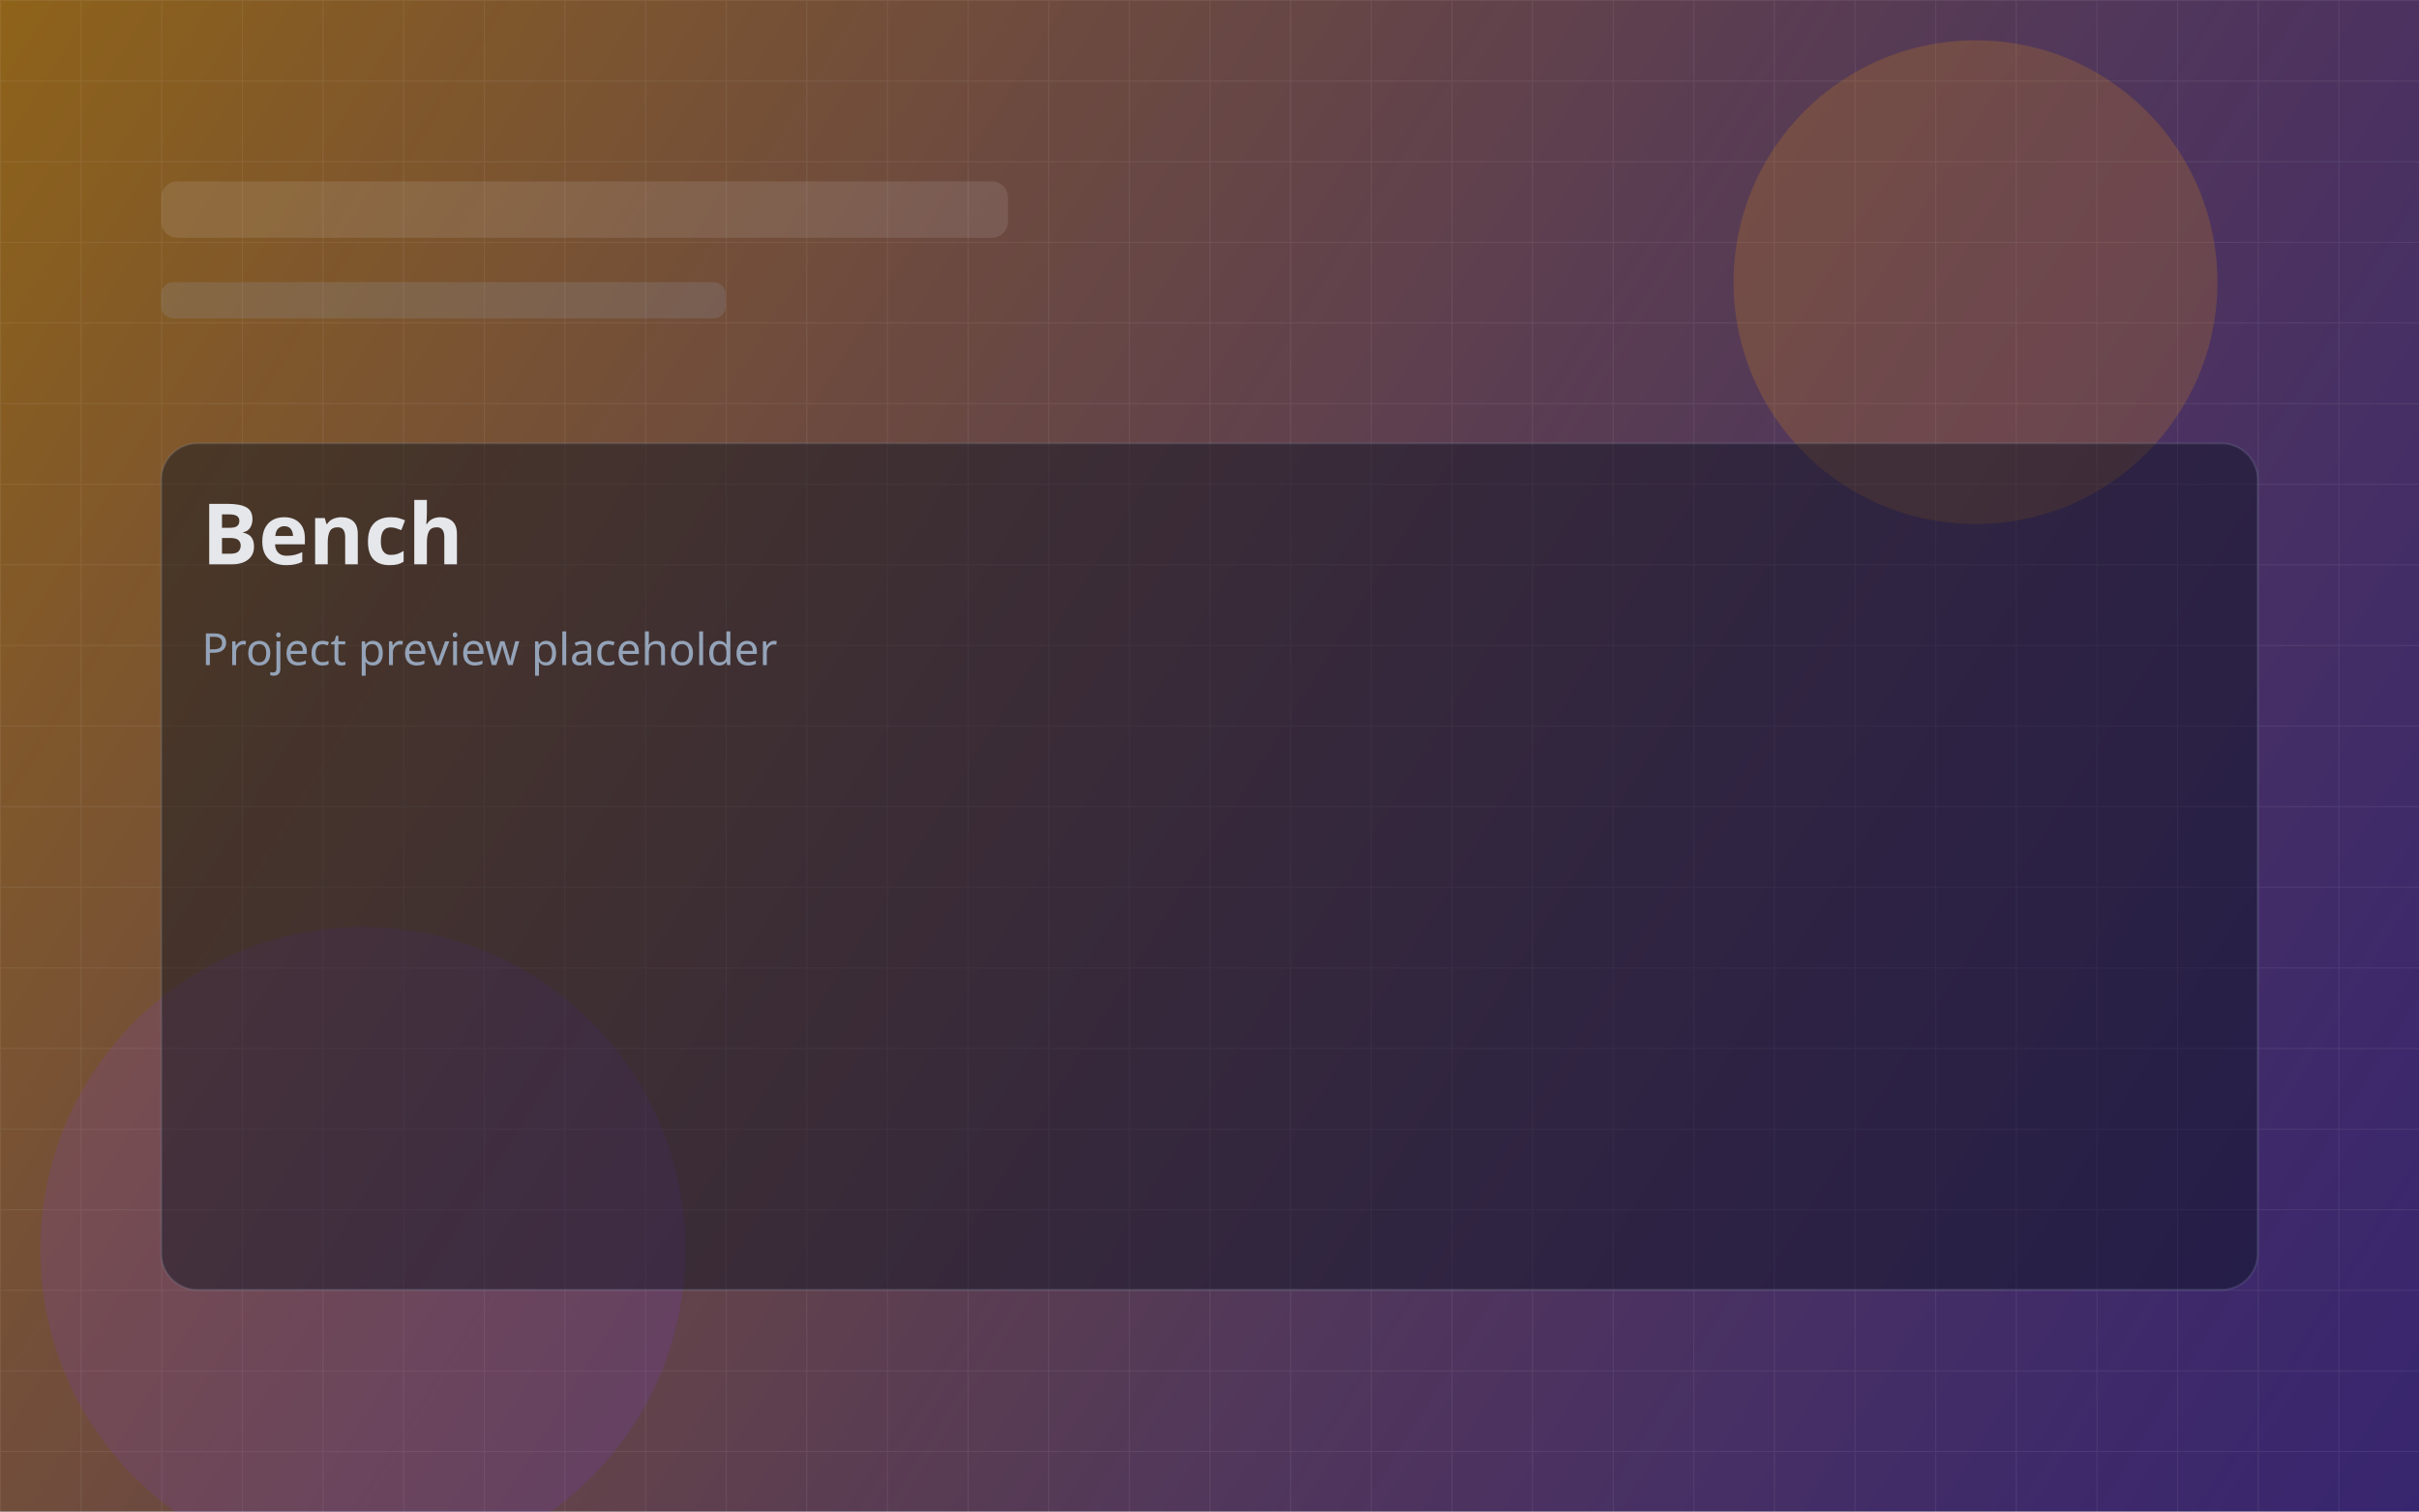
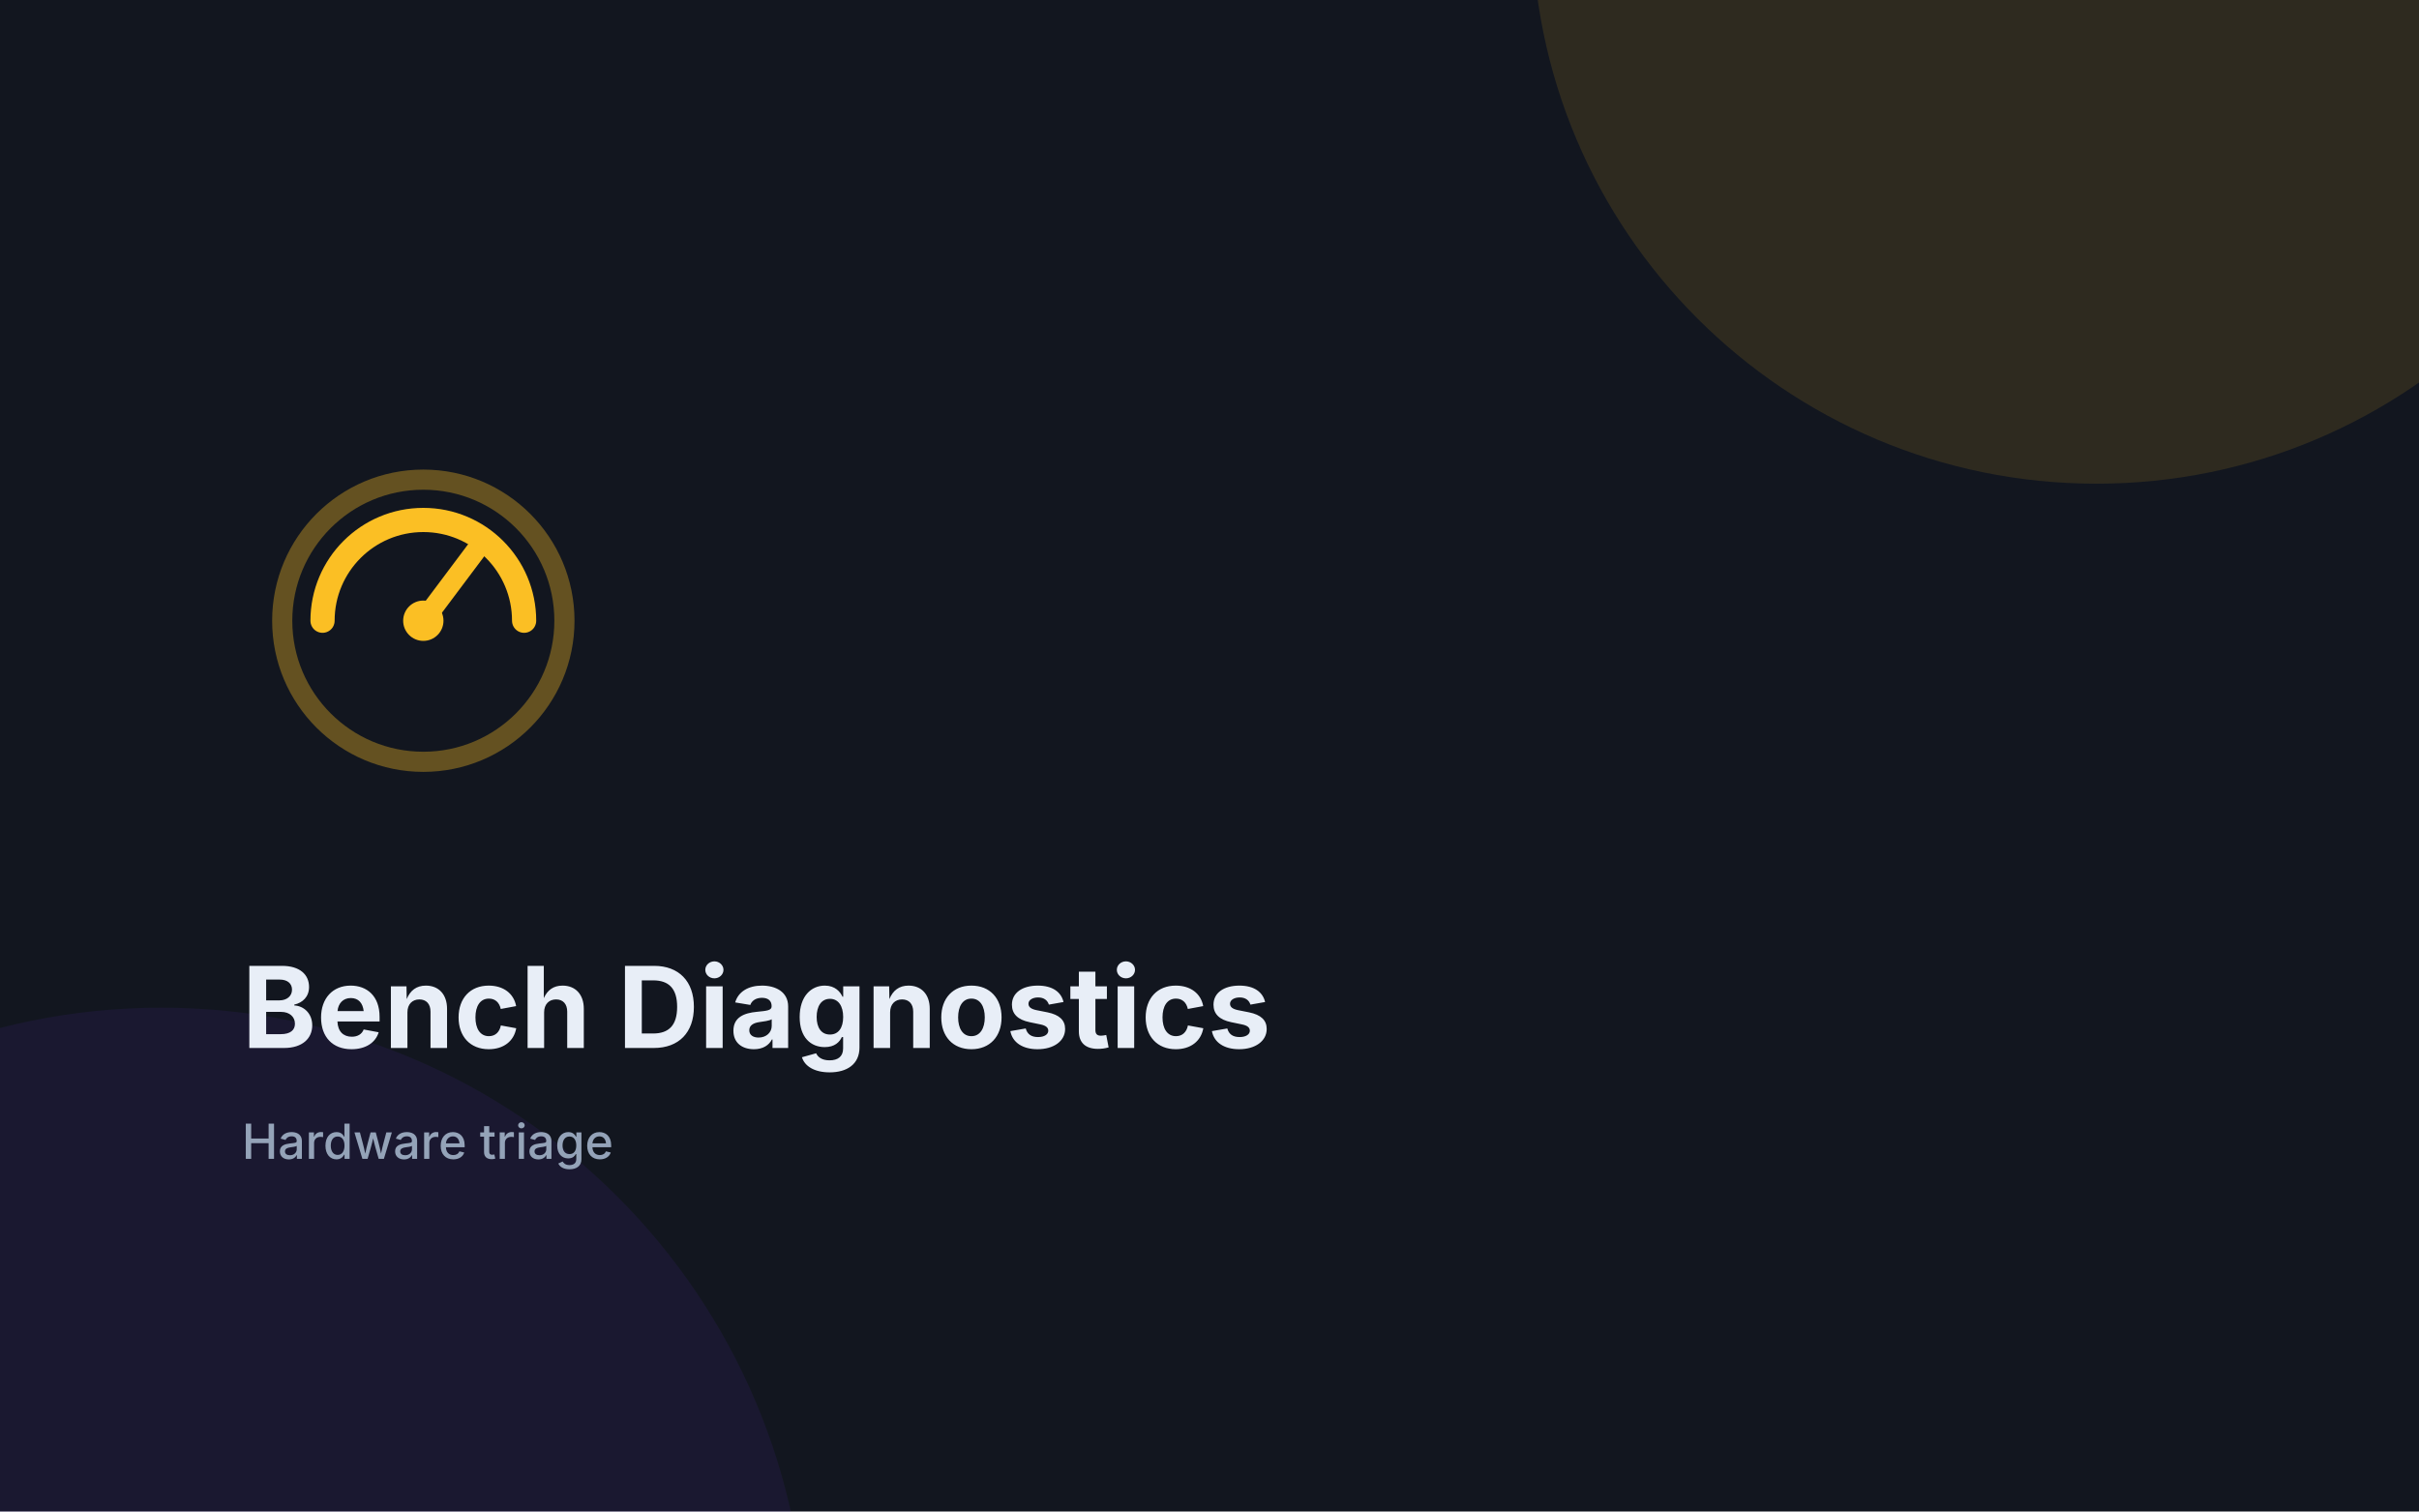
<svg xmlns="http://www.w3.org/2000/svg" width="1200" height="750" viewBox="0 0 1200 750" fill="none">
-   <defs>
-     <linearGradient id="g" x1="0" y1="0" x2="1200" y2="750" gradientUnits="userSpaceOnUse">
-       <stop stop-color="#F59E0B" stop-opacity="0.55" />
-       <stop offset="1" stop-color="#7C3AED" stop-opacity="0.35" />
-     </linearGradient>
-     <pattern id="grid" width="40" height="40" patternUnits="userSpaceOnUse">
-       <path d="M40 0H0V40" stroke="rgba(229,231,235,0.08)" stroke-width="1" />
-     </pattern>
-   </defs>
-   <rect width="1200" height="750" fill="#121A2B" />
-   <rect width="1200" height="750" fill="url(#g)" />
-   <rect width="1200" height="750" fill="url(#grid)" />
-   <circle cx="980" cy="140" r="120" fill="#F59E0B" fill-opacity="0.18" />
-   <circle cx="180" cy="620" r="160" fill="#7C3AED" fill-opacity="0.14" />
-   <rect x="80" y="90" width="420" height="28" rx="8" fill="rgba(229,231,235,0.12)" />
-   <rect x="80" y="140" width="280" height="18" rx="6" fill="rgba(148,163,184,0.2)" />
-   <rect x="80" y="220" width="1040" height="420" rx="18" fill="rgba(11,16,32,0.45)" stroke="rgba(148,163,184,0.18)" />
-   <text x="100" y="280" fill="#E5E7EB" font-family="ui-sans-serif,system-ui" font-size="42" font-weight="600">Bench</text>
-   <text x="100" y="330" fill="#94A3B8" font-family="ui-sans-serif,system-ui" font-size="22">Project preview placeholder</text>
+   <rect width="1200" height="750" fill="#12161F" />
+   <circle cx="1040" cy="-40" r="280" fill="#FBBF24" fill-opacity="0.12" />
+   <circle cx="80" cy="820" r="320" fill="#7C3AED" fill-opacity="0.08" />
+   <g transform="translate(120 210)">
+     <circle cx="90" cy="98" r="70" stroke="#FBBF24" stroke-width="10" fill="none" opacity="0.35" />
+     <path d="M40 98 A50 50 0 0 1 140 98" stroke="#FBBF24" stroke-width="12" fill="none" stroke-linecap="round" />
+     <path d="M90 98 L120 58" stroke="#FBBF24" stroke-width="10" stroke-linecap="round" />
+     <circle cx="90" cy="98" r="10" fill="#FBBF24" />
+   </g>
+   <text x="120" y="520" fill="#E8EEF7" font-family="ui-sans-serif, system-ui, -apple-system, Segoe UI, sans-serif" font-size="56" font-weight="700">Bench Diagnostics</text>
+   <text x="120" y="575" fill="#94A3B8" font-family="ui-sans-serif, system-ui, -apple-system, Segoe UI, sans-serif" font-size="24" font-weight="500">Hardware triage</text>
</svg>
